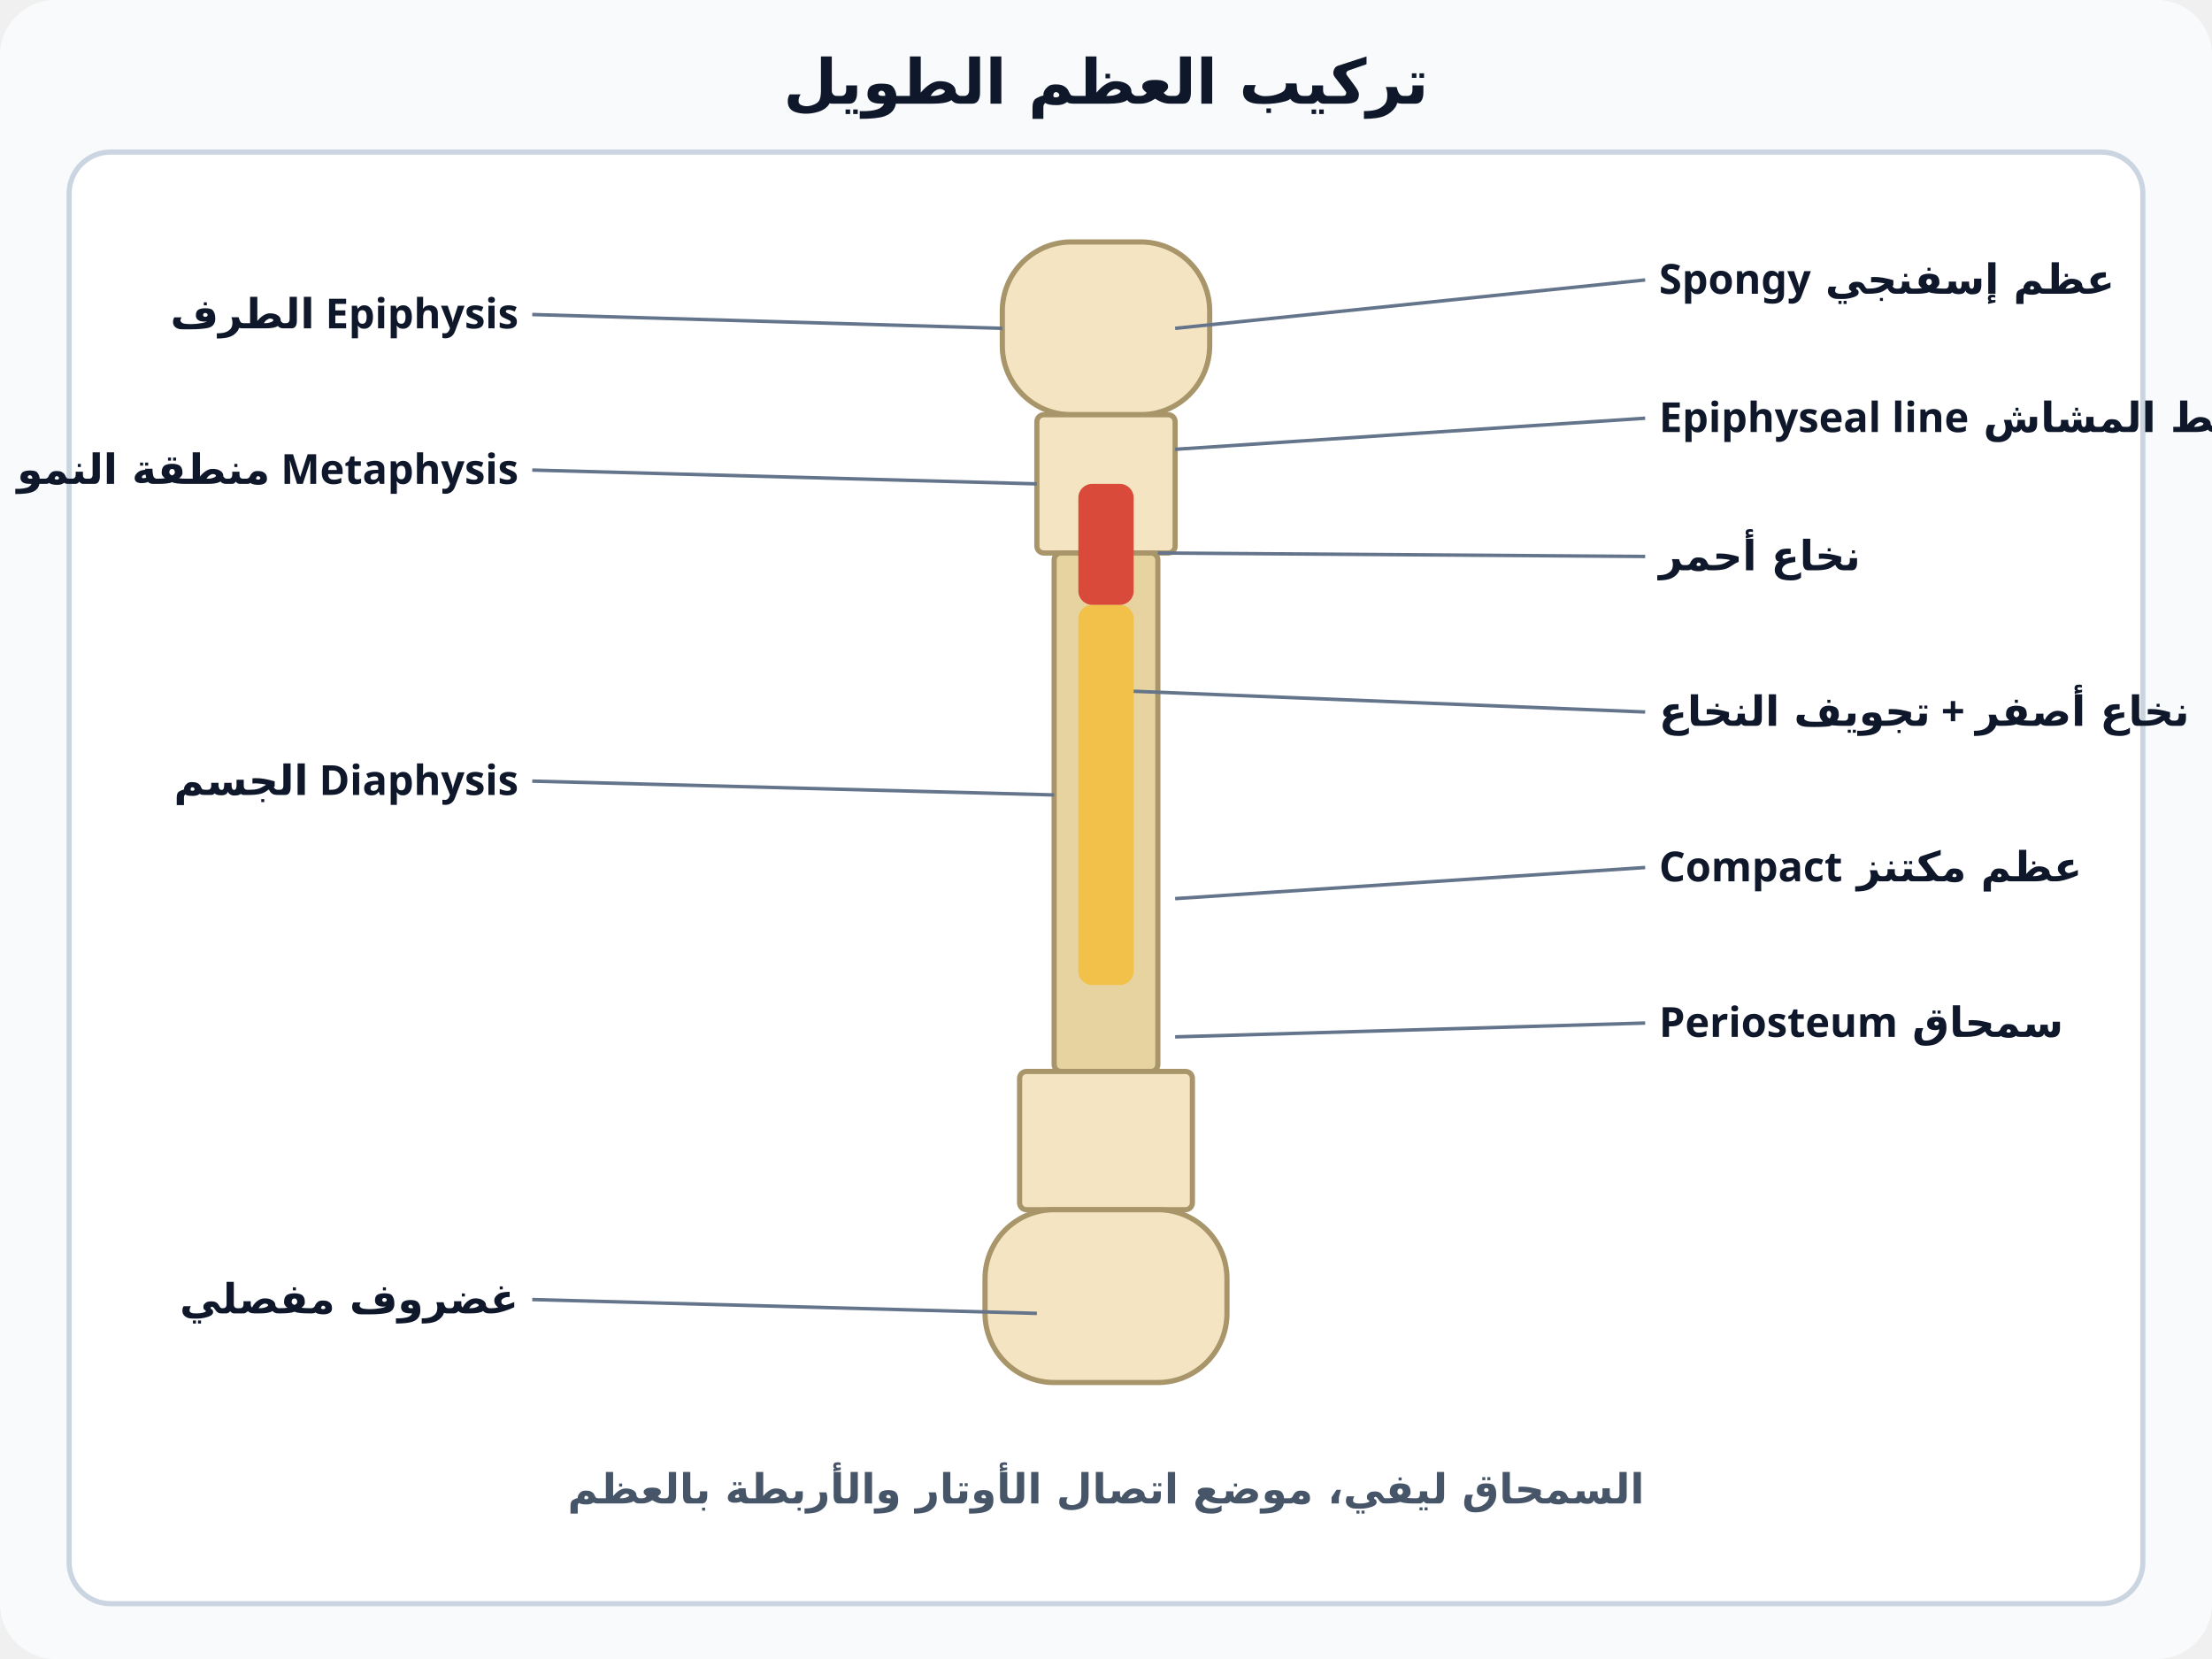
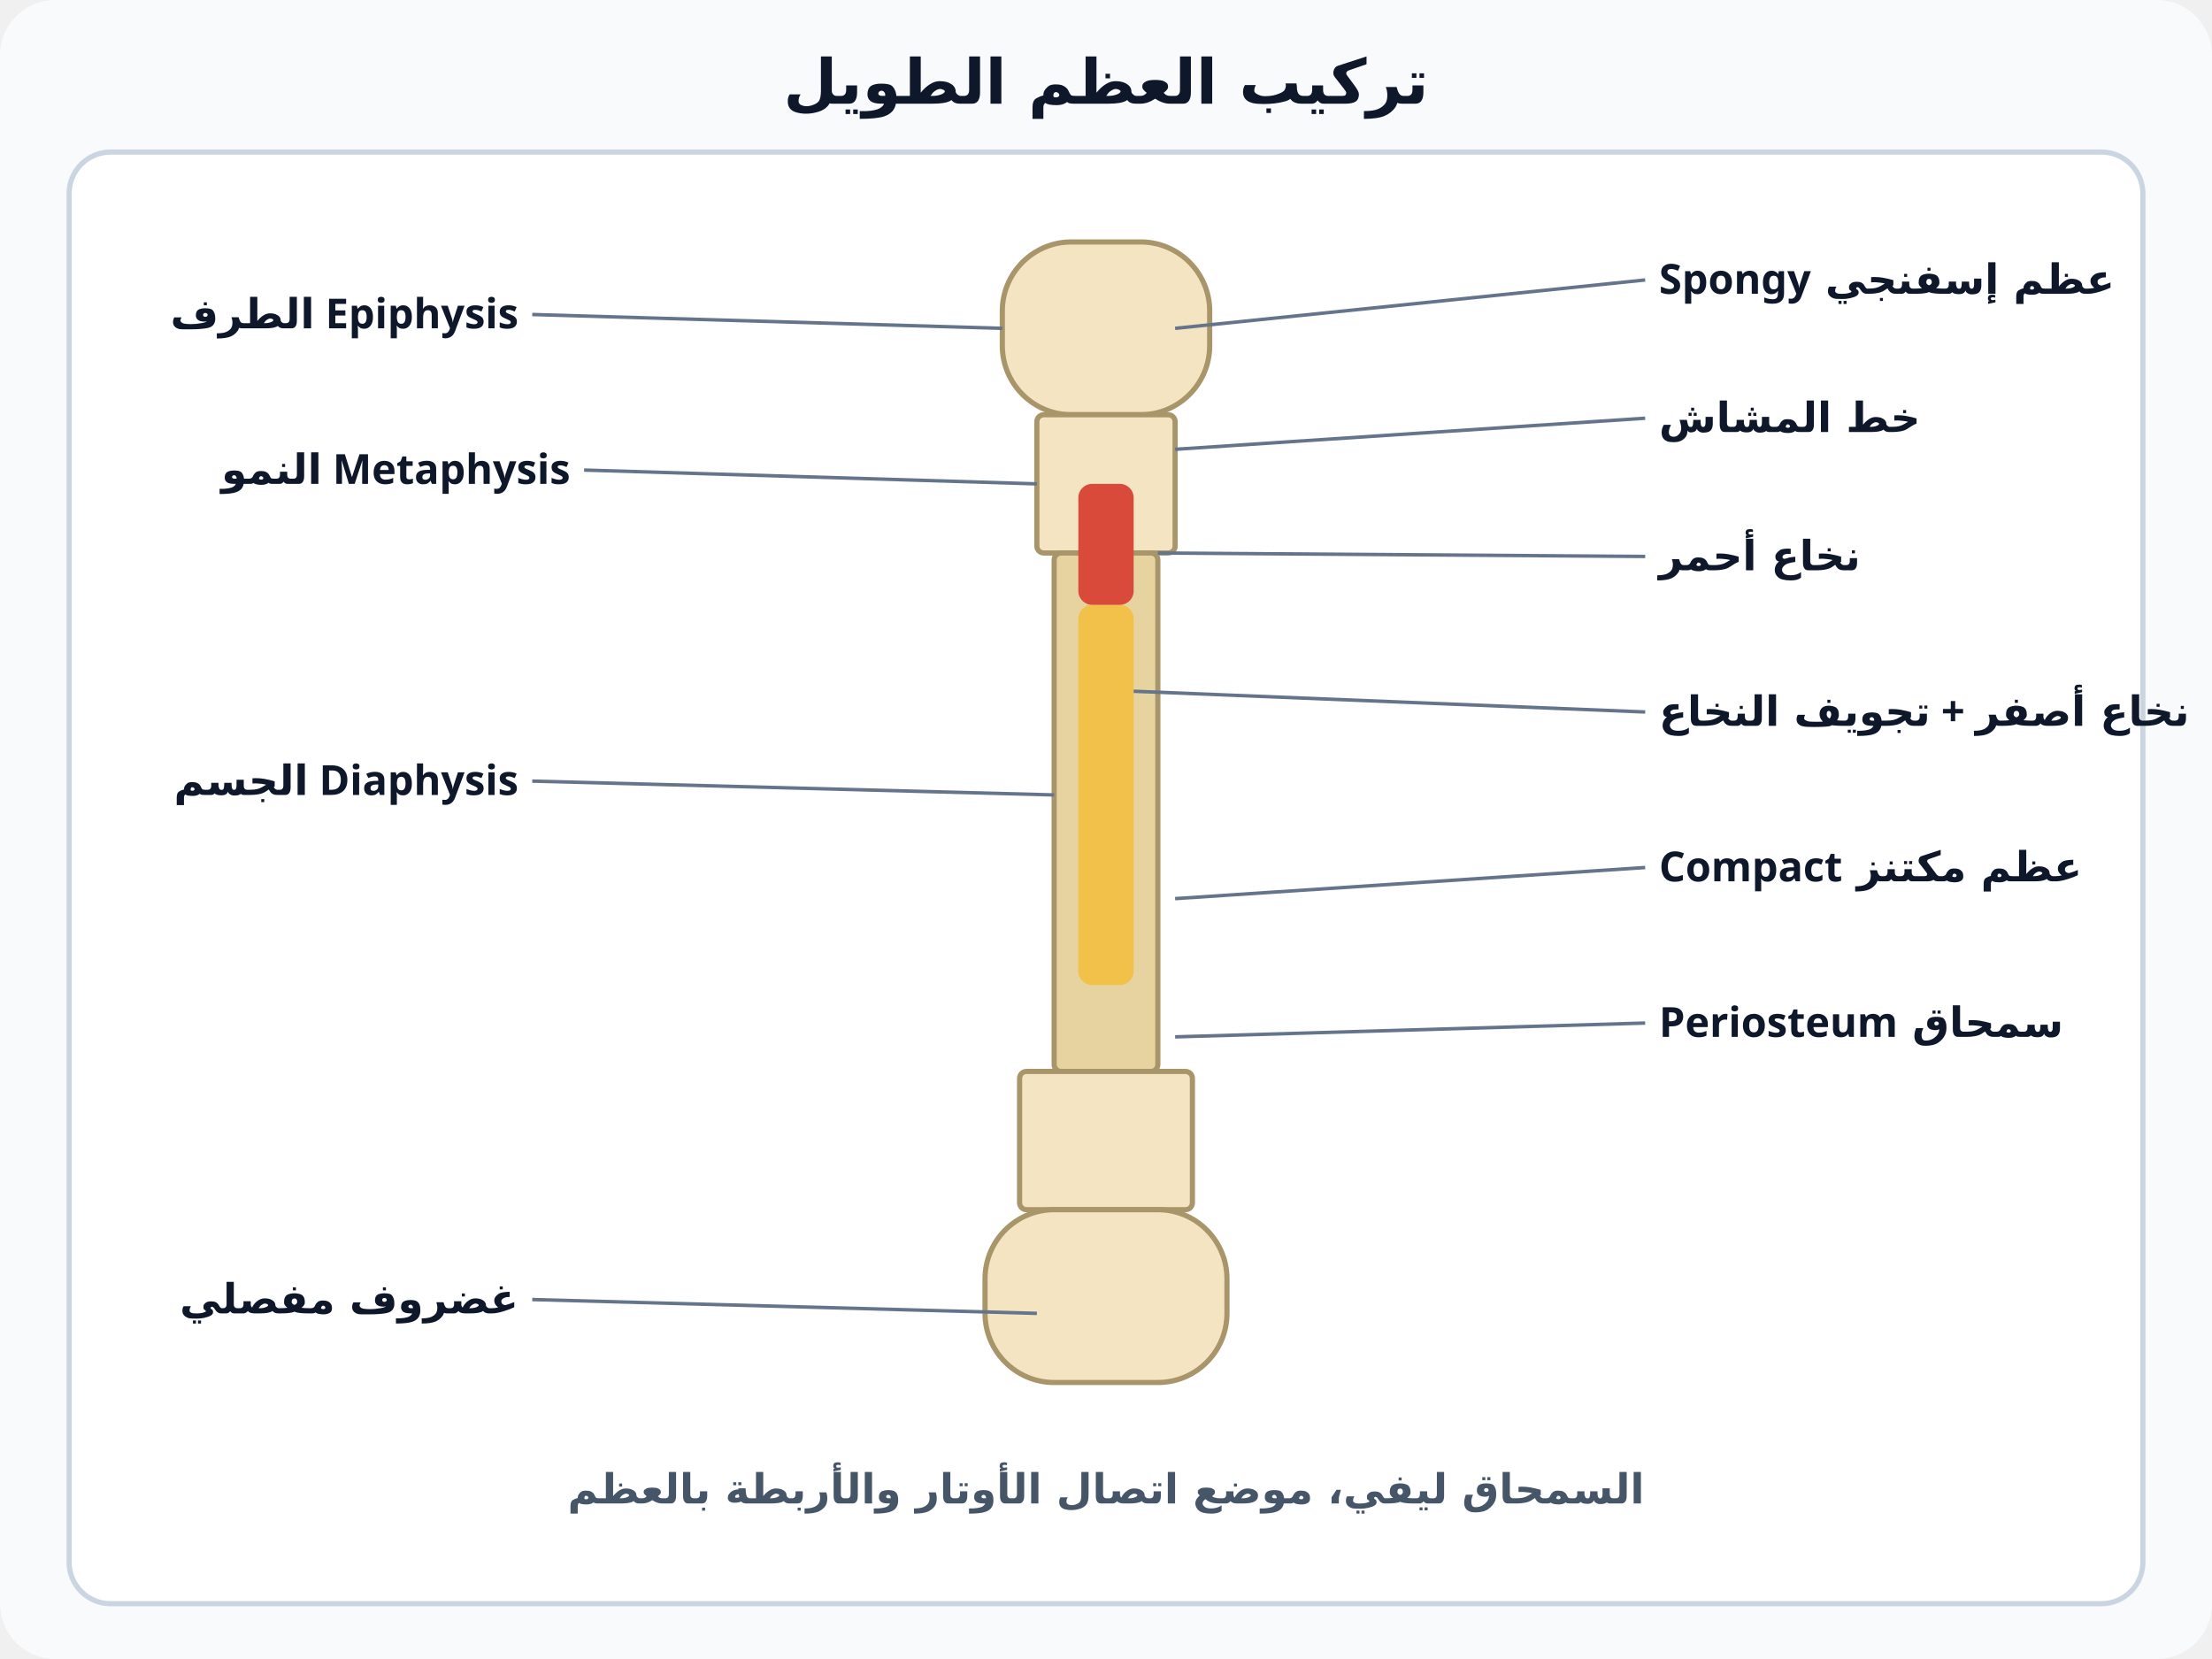
<svg xmlns="http://www.w3.org/2000/svg" viewBox="0 0 640 480" font-family="Cairo, Tahoma, sans-serif" direction="rtl">
  <rect width="640" height="480" rx="16" fill="#f8fafc" />
  <text x="320" y="30" text-anchor="middle" font-size="18" font-weight="800" fill="#0f172a">تركيب العظم الطويل</text>
  <rect x="20" y="44" width="600" height="420" rx="12" fill="#fff" stroke="#cbd5e1" stroke-width="1.5" />
  <rect x="290" y="70" width="60" height="50" rx="20" fill="#f4e4c1" stroke="#a8956a" stroke-width="1.5" />
  <rect x="300" y="120" width="40" height="40" rx="2" fill="#f4e4c1" stroke="#a8956a" stroke-width="1.5" />
  <rect x="305" y="160" width="30" height="150" rx="2" fill="#e7d3a0" stroke="#a8956a" stroke-width="1.5" />
  <rect x="295" y="310" width="50" height="40" rx="2" fill="#f4e4c1" stroke="#a8956a" stroke-width="1.5" />
  <rect x="285" y="350" width="70" height="50" rx="20" fill="#f4e4c1" stroke="#a8956a" stroke-width="1.5" />
  <rect x="312" y="175" width="16" height="110" rx="4" fill="#f2c14a" stroke="none" stroke-width="1.5" />
  <rect x="312" y="140" width="16" height="35" rx="4" fill="#d94a3a" stroke="none" stroke-width="1.5" />
  <line x1="340" y1="95" x2="476" y2="81" stroke="#64748b" stroke-width="1" />
  <text x="480" y="85" text-anchor="end" font-size="12" font-weight="600" fill="#0f172a">عظم إسفنجي Spongy</text>
  <line x1="340" y1="130" x2="476" y2="121" stroke="#64748b" stroke-width="1" />
-   <text x="480" y="125" text-anchor="end" font-size="12" font-weight="600" fill="#0f172a">خط المشاش Epiphyseal line</text>
+   <text x="480" y="125" text-anchor="end" font-size="12" font-weight="600" fill="#0f172a">خط المشاش</text>
  <line x1="335" y1="160" x2="476" y2="161" stroke="#64748b" stroke-width="1" />
  <text x="480" y="165" text-anchor="end" font-size="12" font-weight="600" fill="#0f172a">نخاع أحمر</text>
  <line x1="328" y1="200" x2="476" y2="206" stroke="#64748b" stroke-width="1" />
  <text x="480" y="210" text-anchor="end" font-size="12" font-weight="600" fill="#0f172a">نخاع أصفر + تجويف النخاع</text>
  <line x1="340" y1="260" x2="476" y2="251" stroke="#64748b" stroke-width="1" />
  <text x="480" y="255" text-anchor="end" font-size="12" font-weight="600" fill="#0f172a">عظم مكتنز Compact</text>
  <line x1="340" y1="300" x2="476" y2="296" stroke="#64748b" stroke-width="1" />
  <text x="480" y="300" text-anchor="end" font-size="12" font-weight="600" fill="#0f172a">سمحاق Periosteum</text>
  <line x1="300" y1="380" x2="154" y2="376" stroke="#64748b" stroke-width="1" />
  <text x="150" y="380" text-anchor="start" font-size="12" font-weight="600" fill="#0f172a">غضروف مفصلي</text>
  <line x1="290" y1="95" x2="154" y2="91" stroke="#64748b" stroke-width="1" />
  <text x="150" y="95" text-anchor="start" font-size="12" font-weight="600" fill="#0f172a">Epiphysis الطرف</text>
-   <line x1="300" y1="140" x2="154" y2="136" stroke="#64748b" stroke-width="1" />
-   <text x="150" y="140" text-anchor="start" font-size="12" font-weight="600" fill="#0f172a">Metaphysis منطقة النمو</text>
+   <line x1="300" y1="140" x2="169" y2="136" stroke="#64748b" stroke-width="1" />
+   <text x="165" y="140" text-anchor="start" font-size="12" font-weight="600" fill="#0f172a">Metaphysis النمو</text>
  <line x1="305" y1="230" x2="154" y2="226" stroke="#64748b" stroke-width="1" />
  <text x="150" y="230" text-anchor="start" font-size="12" font-weight="600" fill="#0f172a">Diaphysis الجسم</text>
  <text x="320" y="435" text-anchor="middle" font-size="12" font-weight="600" fill="#475569">السمحاق ليفي، موضع اتصال الأوتار والأربطة بالعظم</text>
</svg>
